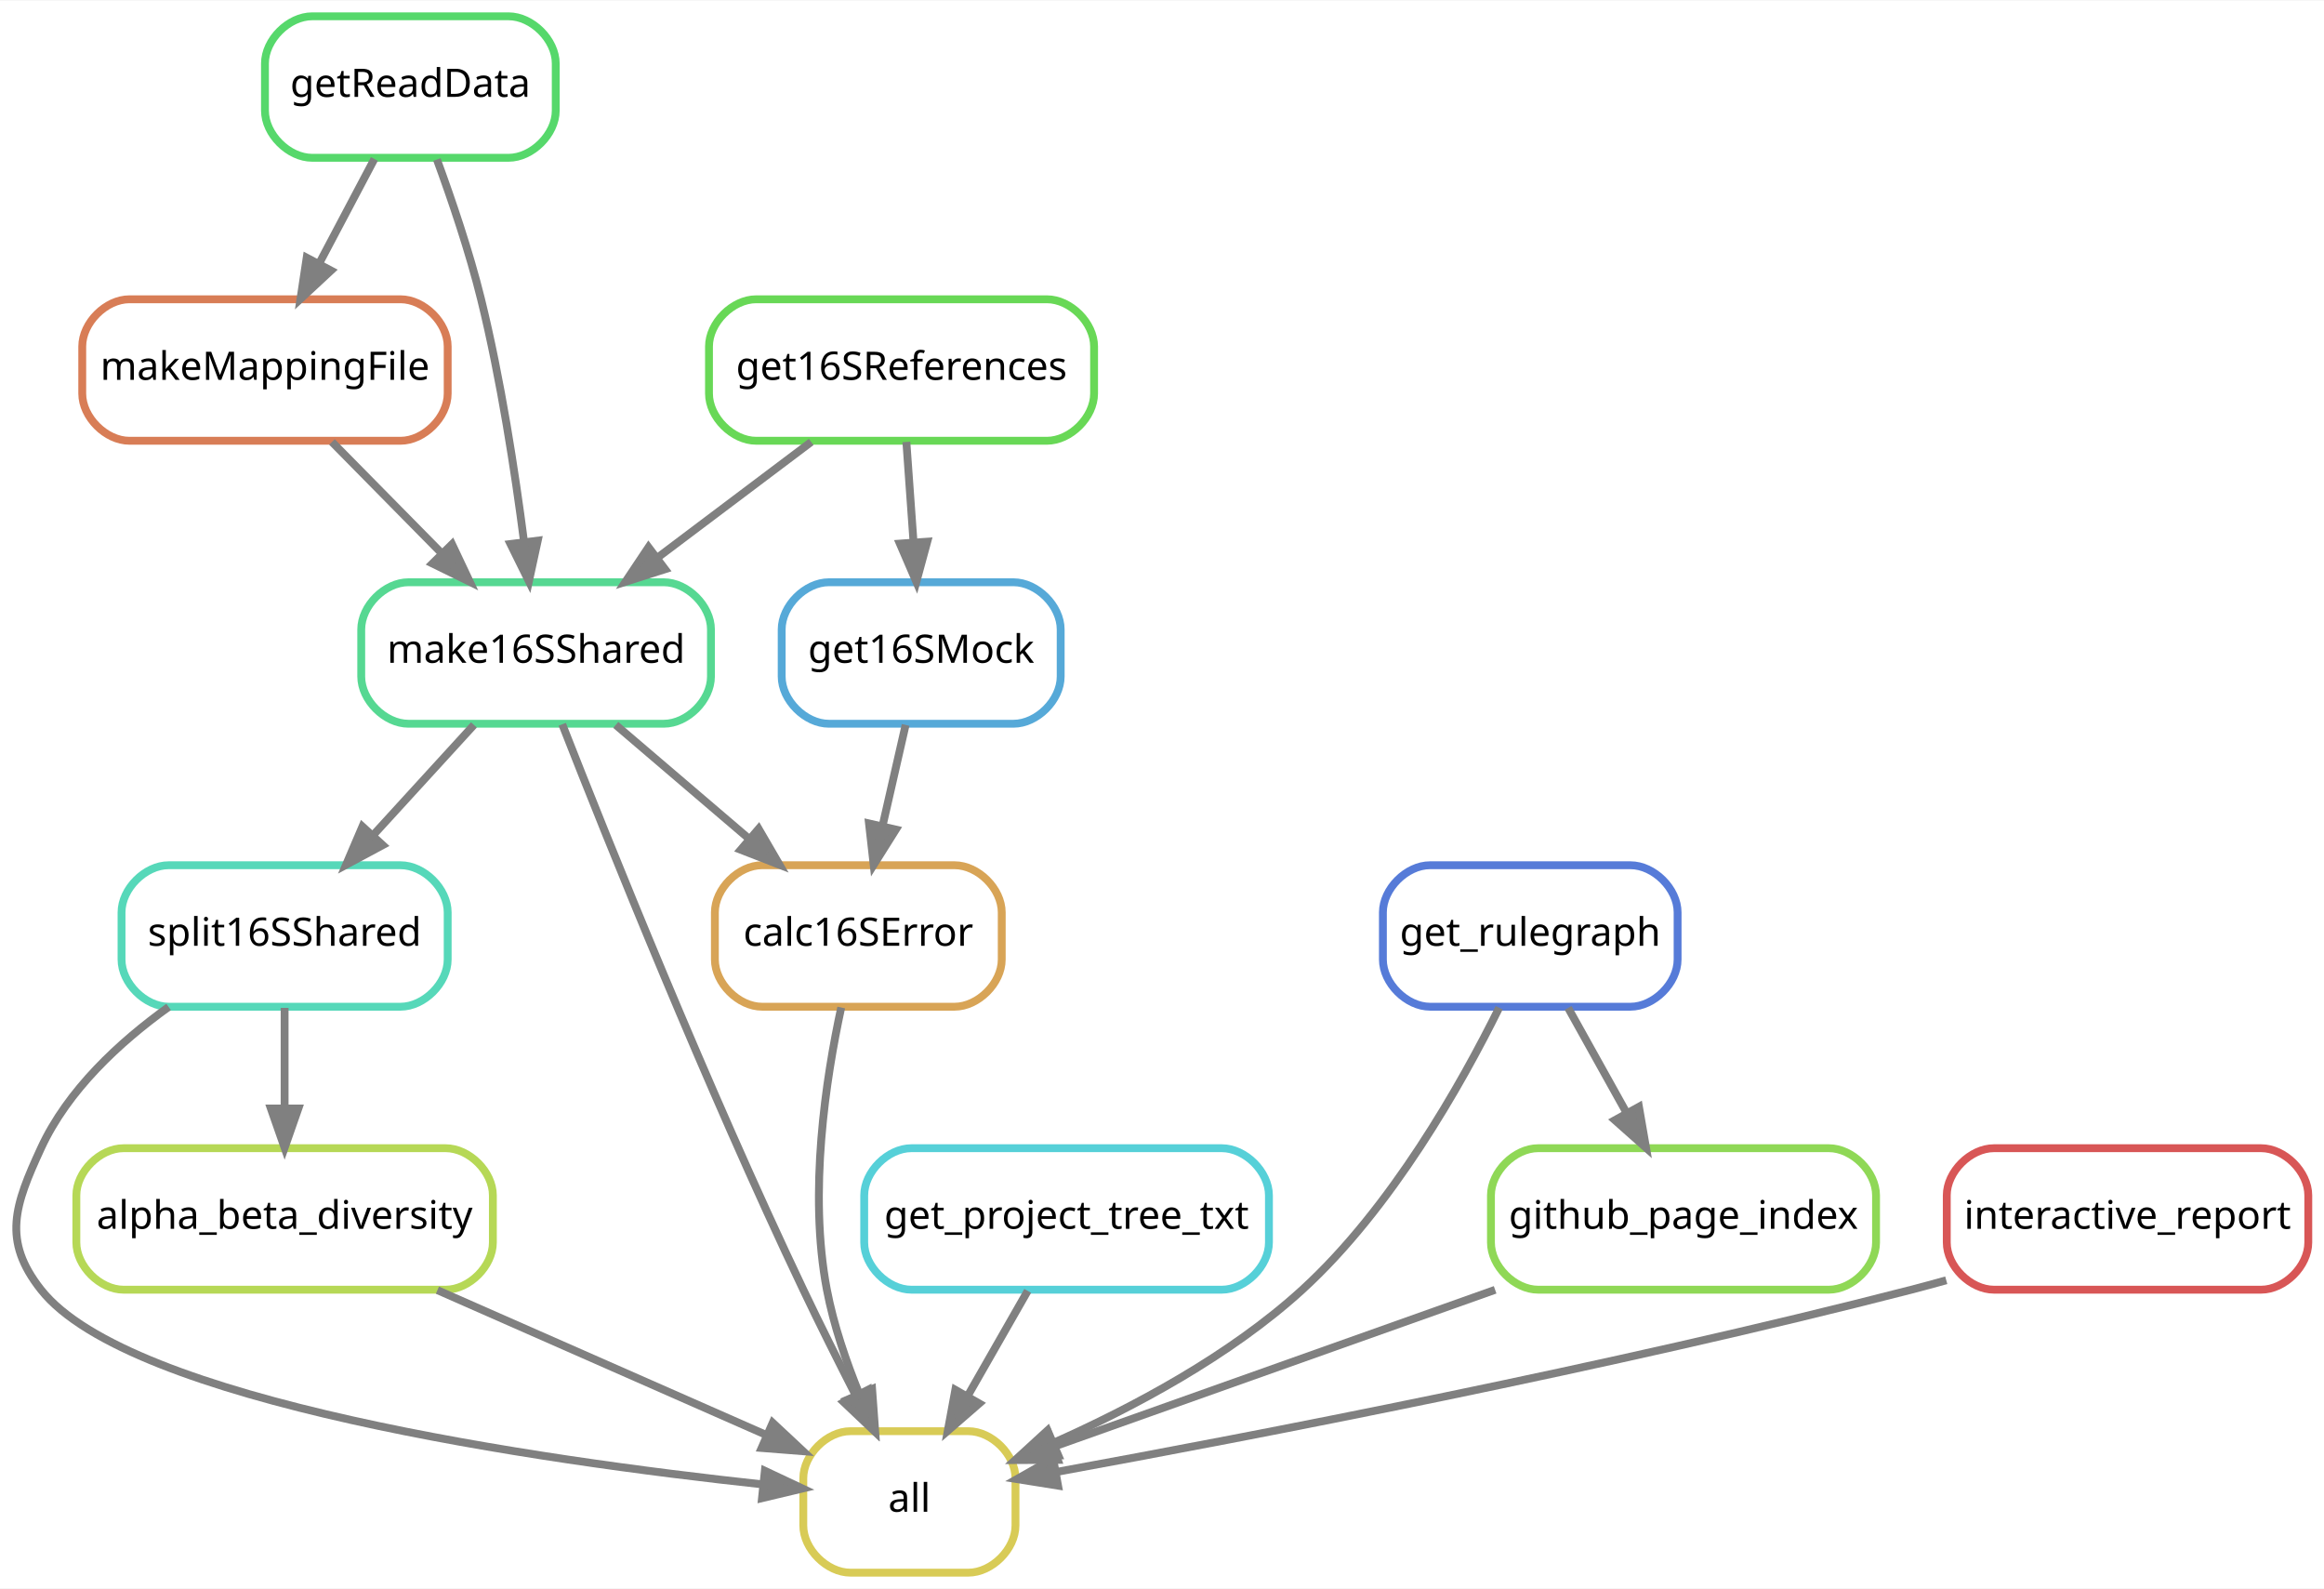
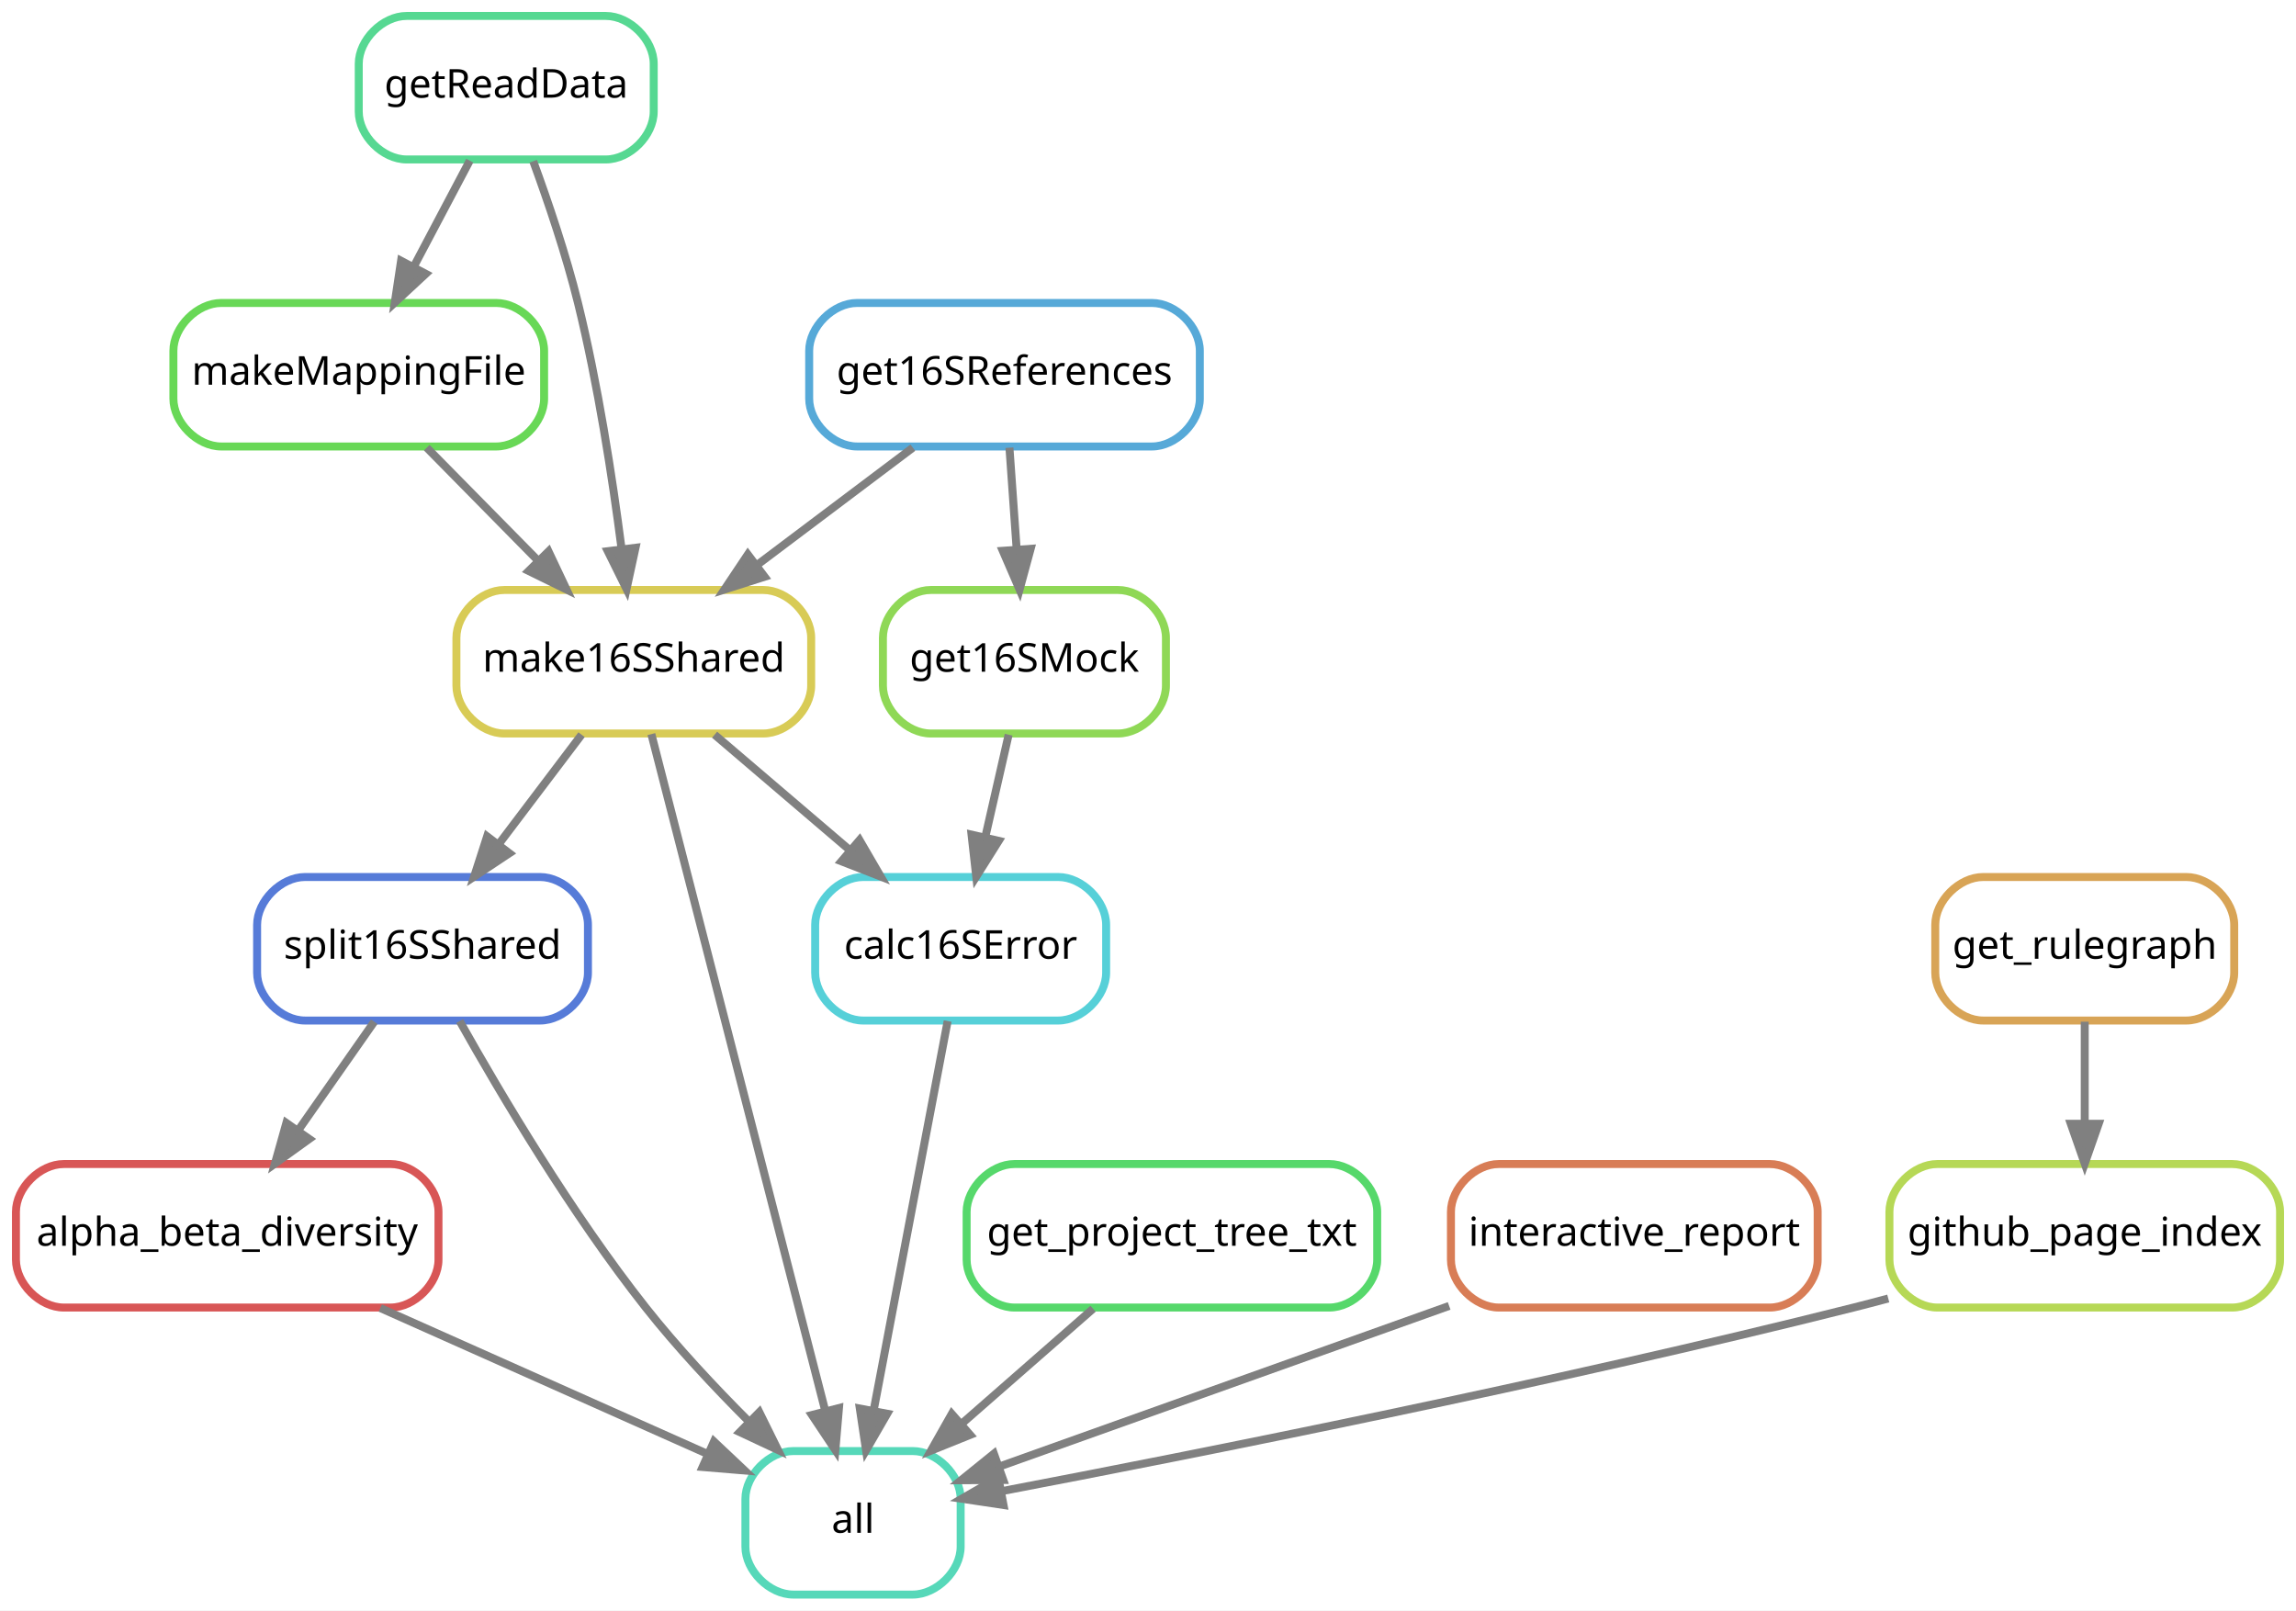
- <svg xmlns="http://www.w3.org/2000/svg" width="591pt" height="404pt" viewBox="0.00 0.00 591.43 404.00">
+ <svg xmlns="http://www.w3.org/2000/svg" width="576pt" height="404pt" viewBox="0.00 0.00 576.00 404.00">
  <g id="graph0" class="graph" transform="scale(1 1) rotate(0) translate(4 400)">
-     <polygon fill="white" stroke="none" points="-4,4 -4,-400 587.43,-400 587.43,4 -4,4" />
+     <polygon fill="white" stroke="none" points="-4,4 -4,-400 572,-400 572,4 -4,4" />
    <g id="node1" class="node">
-       <path fill="none" stroke="#d8cb56" stroke-width="2" d="M242.43,-36C242.43,-36 212.43,-36 212.43,-36 206.43,-36 200.43,-30 200.43,-24 200.43,-24 200.43,-12 200.43,-12 200.43,-6 206.43,0 212.43,0 212.43,0 242.43,0 242.43,0 248.43,0 254.43,-6 254.43,-12 254.43,-12 254.43,-24 254.43,-24 254.43,-30 248.43,-36 242.43,-36" />
-       <text text-anchor="middle" x="227.43" y="-15.5" font-family="sans" font-size="10.00">all</text>
+       <path fill="none" stroke="#56d8b9" stroke-width="2" d="M225,-36C225,-36 195,-36 195,-36 189,-36 183,-30 183,-24 183,-24 183,-12 183,-12 183,-6 189,0 195,0 195,0 225,0 225,0 231,0 237,-6 237,-12 237,-12 237,-24 237,-24 237,-30 231,-36 225,-36" />
+       <text text-anchor="middle" x="210" y="-15.5" font-family="sans" font-size="10.00">all</text>
    </g>
    <g id="node2" class="node">
-       <path fill="none" stroke="#d8a456" stroke-width="2" d="M238.93,-180C238.93,-180 189.93,-180 189.93,-180 183.93,-180 177.93,-174 177.93,-168 177.93,-168 177.93,-156 177.93,-156 177.93,-150 183.93,-144 189.93,-144 189.93,-144 238.93,-144 238.93,-144 244.93,-144 250.93,-150 250.93,-156 250.93,-156 250.93,-168 250.93,-168 250.93,-174 244.93,-180 238.93,-180" />
-       <text text-anchor="middle" x="214.43" y="-159.5" font-family="sans" font-size="10.00">calc16SError</text>
+       <path fill="none" stroke="#56d0d8" stroke-width="2" d="M261.5,-180C261.5,-180 212.5,-180 212.5,-180 206.5,-180 200.5,-174 200.5,-168 200.5,-168 200.5,-156 200.5,-156 200.5,-150 206.5,-144 212.5,-144 212.5,-144 261.5,-144 261.5,-144 267.5,-144 273.5,-150 273.5,-156 273.5,-156 273.5,-168 273.5,-168 273.5,-174 267.5,-180 261.5,-180" />
+       <text text-anchor="middle" x="237" y="-159.5" font-family="sans" font-size="10.00">calc16SError</text>
+     </g>
+     <g id="edge6" class="edge">
+       <path fill="none" stroke="grey" stroke-width="2" d="M233.74,-143.87C229.14,-119.67 220.69,-75.21 215.21,-46.39" />
+       <polygon fill="grey" stroke="grey" stroke-width="2" points="218.57,-45.36 213.27,-36.19 211.7,-46.67 218.57,-45.36" />
+     </g>
+     <g id="node3" class="node">
+       <path fill="none" stroke="#d8cb56" stroke-width="2" d="M187.5,-252C187.5,-252 122.5,-252 122.5,-252 116.5,-252 110.5,-246 110.5,-240 110.5,-240 110.5,-228 110.5,-228 110.5,-222 116.5,-216 122.5,-216 122.5,-216 187.5,-216 187.5,-216 193.5,-216 199.5,-222 199.5,-228 199.5,-228 199.5,-240 199.5,-240 199.5,-246 193.5,-252 187.5,-252" />
+       <text text-anchor="middle" x="155" y="-231.5" font-family="sans" font-size="10.00">make16SShared</text>
+     </g>
+     <g id="edge3" class="edge">
+       <path fill="none" stroke="grey" stroke-width="2" d="M159.41,-215.85C168.94,-178.75 191.54,-90.81 203.03,-46.1" />
+       <polygon fill="grey" stroke="grey" stroke-width="2" points="206.47,-46.79 205.57,-36.23 199.69,-45.05 206.47,-46.79" />
+     </g>
+     <g id="edge8" class="edge">
+       <path fill="none" stroke="grey" stroke-width="2" d="M175.27,-215.7C185.5,-206.97 198.06,-196.24 209.18,-186.75" />
+       <polygon fill="grey" stroke="grey" stroke-width="2" points="211.63,-189.26 216.96,-180.1 207.09,-183.94 211.63,-189.26" />
+     </g>
+     <g id="node8" class="node">
+       <path fill="none" stroke="#567bd8" stroke-width="2" d="M131.5,-180C131.5,-180 72.5,-180 72.5,-180 66.5,-180 60.5,-174 60.5,-168 60.5,-168 60.5,-156 60.5,-156 60.5,-150 66.5,-144 72.5,-144 72.5,-144 131.5,-144 131.5,-144 137.5,-144 143.5,-150 143.5,-156 143.5,-156 143.5,-168 143.5,-168 143.5,-174 137.5,-180 131.5,-180" />
+       <text text-anchor="middle" x="102" y="-159.5" font-family="sans" font-size="10.00">split16SShared</text>
+     </g>
+     <g id="edge15" class="edge">
+       <path fill="none" stroke="grey" stroke-width="2" d="M141.9,-215.7C135.61,-207.39 127.95,-197.28 121.04,-188.14" />
+       <polygon fill="grey" stroke="grey" stroke-width="2" points="123.78,-185.96 114.95,-180.1 118.2,-190.19 123.78,-185.96" />
+     </g>
+     <g id="node4" class="node">
+       <path fill="none" stroke="#68d856" stroke-width="2" d="M120.5,-324C120.5,-324 51.5,-324 51.5,-324 45.5,-324 39.5,-318 39.5,-312 39.5,-312 39.5,-300 39.5,-300 39.5,-294 45.5,-288 51.5,-288 51.5,-288 120.5,-288 120.5,-288 126.5,-288 132.5,-294 132.5,-300 132.5,-300 132.5,-312 132.5,-312 132.5,-318 126.5,-324 120.5,-324" />
+       <text text-anchor="middle" x="86" y="-303.5" font-family="sans" font-size="10.00">makeMappingFile</text>
+     </g>
+     <g id="edge12" class="edge">
+       <path fill="none" stroke="grey" stroke-width="2" d="M103.06,-287.7C111.5,-279.14 121.82,-268.66 131.04,-259.3" />
+       <polygon fill="grey" stroke="grey" stroke-width="2" points="133.61,-261.68 138.14,-252.1 128.63,-256.77 133.61,-261.68" />
+     </g>
+     <g id="node5" class="node">
+       <path fill="none" stroke="#56d892" stroke-width="2" d="M148,-396C148,-396 98,-396 98,-396 92,-396 86,-390 86,-384 86,-384 86,-372 86,-372 86,-366 92,-360 98,-360 98,-360 148,-360 148,-360 154,-360 160,-366 160,-372 160,-372 160,-384 160,-384 160,-390 154,-396 148,-396" />
+       <text text-anchor="middle" x="123" y="-375.5" font-family="sans" font-size="10.00">getReadData</text>
+     </g>
+     <g id="edge10" class="edge">
+       <path fill="none" stroke="grey" stroke-width="2" d="M129.77,-359.56C133.52,-349.33 138.02,-336.08 141,-324 146.02,-303.63 149.63,-280.16 151.92,-262.45" />
+       <polygon fill="grey" stroke="grey" stroke-width="2" points="155.43,-262.59 153.18,-252.24 148.48,-261.73 155.43,-262.59" />
+     </g>
+     <g id="edge13" class="edge">
+       <path fill="none" stroke="grey" stroke-width="2" d="M113.85,-359.7C109.6,-351.64 104.44,-341.89 99.73,-332.98" />
+       <polygon fill="grey" stroke="grey" stroke-width="2" points="102.81,-331.31 95.04,-324.1 96.62,-334.58 102.81,-331.31" />
+     </g>
+     <g id="node6" class="node">
+       <path fill="none" stroke="#56a9d8" stroke-width="2" d="M285,-324C285,-324 211,-324 211,-324 205,-324 199,-318 199,-312 199,-312 199,-300 199,-300 199,-294 205,-288 211,-288 211,-288 285,-288 285,-288 291,-288 297,-294 297,-300 297,-300 297,-312 297,-312 297,-318 291,-324 285,-324" />
+       <text text-anchor="middle" x="248" y="-303.5" font-family="sans" font-size="10.00">get16SReferences</text>
+     </g>
+     <g id="edge11" class="edge">
+       <path fill="none" stroke="grey" stroke-width="2" d="M225.01,-287.7C213.19,-278.8 198.61,-267.82 185.82,-258.2" />
+       <polygon fill="grey" stroke="grey" stroke-width="2" points="187.82,-255.32 177.72,-252.1 183.61,-260.91 187.82,-255.32" />
+     </g>
+     <g id="node7" class="node">
+       <path fill="none" stroke="#8fd856" stroke-width="2" d="M276.5,-252C276.5,-252 229.5,-252 229.5,-252 223.5,-252 217.5,-246 217.5,-240 217.5,-240 217.5,-228 217.5,-228 217.5,-222 223.5,-216 229.5,-216 229.5,-216 276.5,-216 276.5,-216 282.5,-216 288.5,-222 288.5,-228 288.5,-228 288.5,-240 288.5,-240 288.5,-246 282.5,-252 276.5,-252" />
+       <text text-anchor="middle" x="253" y="-231.5" font-family="sans" font-size="10.00">get16SMock</text>
+     </g>
+     <g id="edge14" class="edge">
+       <path fill="none" stroke="grey" stroke-width="2" d="M249.24,-287.7C249.79,-279.98 250.45,-270.71 251.06,-262.11" />
+       <polygon fill="grey" stroke="grey" stroke-width="2" points="254.56,-262.33 251.78,-252.1 247.57,-261.83 254.56,-262.33" />
+     </g>
+     <g id="edge9" class="edge">
+       <path fill="none" stroke="grey" stroke-width="2" d="M249.04,-215.7C247.28,-207.98 245.16,-198.71 243.2,-190.11" />
+       <polygon fill="grey" stroke="grey" stroke-width="2" points="246.55,-189.07 240.91,-180.1 239.73,-190.63 246.55,-189.07" />
+     </g>
+     <g id="edge7" class="edge">
+       <path fill="none" stroke="grey" stroke-width="2" d="M111.31,-143.88C121.68,-125.41 139.44,-95.49 158,-72 165.79,-62.14 175.18,-52.11 183.83,-43.46" />
+       <polygon fill="grey" stroke="grey" stroke-width="2" points="186.49,-45.76 191.18,-36.26 181.59,-40.76 186.49,-45.76" />
+     </g>
+     <g id="node9" class="node">
+       <path fill="none" stroke="#d85656" stroke-width="2" d="M94,-108C94,-108 12,-108 12,-108 6,-108 0,-102 0,-96 0,-96 0,-84 0,-84 0,-78 6,-72 12,-72 12,-72 94,-72 94,-72 100,-72 106,-78 106,-84 106,-84 106,-96 106,-96 106,-102 100,-108 94,-108" />
+       <text text-anchor="middle" x="53" y="-87.5" font-family="sans" font-size="10.00">alpha_beta_diversity</text>
+     </g>
+     <g id="edge16" class="edge">
+       <path fill="none" stroke="grey" stroke-width="2" d="M89.89,-143.7C84.13,-135.47 77.14,-125.48 70.79,-116.42" />
+       <polygon fill="grey" stroke="grey" stroke-width="2" points="73.58,-114.29 64.97,-108.1 67.84,-118.3 73.58,-114.29" />
+     </g>
+     <g id="edge1" class="edge">
+       <path fill="none" stroke="grey" stroke-width="2" d="M91.41,-71.88C116.41,-60.73 148.83,-46.27 173.46,-35.29" />
+       <polygon fill="grey" stroke="grey" stroke-width="2" points="175.11,-38.39 182.82,-31.12 172.26,-32 175.11,-38.39" />
+     </g>
+     <g id="node10" class="node">
+       <path fill="none" stroke="#56d86b" stroke-width="2" d="M329.5,-108C329.5,-108 250.5,-108 250.5,-108 244.5,-108 238.5,-102 238.5,-96 238.5,-96 238.5,-84 238.5,-84 238.5,-78 244.5,-72 250.5,-72 250.5,-72 329.5,-72 329.5,-72 335.5,-72 341.5,-78 341.5,-84 341.5,-84 341.5,-96 341.5,-96 341.5,-102 335.5,-108 329.5,-108" />
+       <text text-anchor="middle" x="290" y="-87.5" font-family="sans" font-size="10.00">get_project_tree_txt</text>
+     </g>
+     <g id="edge5" class="edge">
+       <path fill="none" stroke="grey" stroke-width="2" d="M270.22,-71.7C260.25,-62.97 247.99,-52.24 237.14,-42.75" />
+       <polygon fill="grey" stroke="grey" stroke-width="2" points="239.38,-40.06 229.55,-36.1 234.77,-45.32 239.38,-40.06" />
+     </g>
+     <g id="node11" class="node">
+       <path fill="none" stroke="#d87d56" stroke-width="2" d="M440,-108C440,-108 372,-108 372,-108 366,-108 360,-102 360,-96 360,-96 360,-84 360,-84 360,-78 366,-72 372,-72 372,-72 440,-72 440,-72 446,-72 452,-78 452,-84 452,-84 452,-96 452,-96 452,-102 446,-108 440,-108" />
+       <text text-anchor="middle" x="406" y="-87.5" font-family="sans" font-size="10.00">interactive_report</text>
    </g>
    <g id="edge2" class="edge">
-       <path fill="none" stroke="grey" stroke-width="2" d="M210.08,-143.8C206.17,-125.77 201.71,-96.69 206.43,-72 208.13,-63.06 211.33,-53.7 214.72,-45.37" />
-       <polygon fill="grey" stroke="grey" stroke-width="2" points="217.94,-46.73 218.71,-36.17 211.52,-43.95 217.94,-46.73" />
+       <path fill="none" stroke="grey" stroke-width="2" d="M359.55,-72.41C325.13,-60.12 278.84,-43.59 246.92,-32.19" />
+       <polygon fill="grey" stroke="grey" stroke-width="2" points="247.69,-28.75 237.1,-28.68 245.34,-35.34 247.69,-28.75" />
    </g>
-     <g id="node3" class="node">
-       <path fill="none" stroke="#56d892" stroke-width="2" d="M164.93,-252C164.93,-252 99.93,-252 99.93,-252 93.93,-252 87.93,-246 87.93,-240 87.93,-240 87.93,-228 87.93,-228 87.93,-222 93.93,-216 99.93,-216 99.93,-216 164.93,-216 164.93,-216 170.93,-216 176.93,-222 176.93,-228 176.93,-228 176.93,-240 176.93,-240 176.93,-246 170.93,-252 164.93,-252" />
-       <text text-anchor="middle" x="132.43" y="-231.5" font-family="sans" font-size="10.00">make16SShared</text>
+     <g id="node12" class="node">
+       <path fill="none" stroke="#b6d856" stroke-width="2" d="M556,-108C556,-108 482,-108 482,-108 476,-108 470,-102 470,-96 470,-96 470,-84 470,-84 470,-78 476,-72 482,-72 482,-72 556,-72 556,-72 562,-72 568,-78 568,-84 568,-84 568,-96 568,-96 568,-102 562,-108 556,-108" />
+       <text text-anchor="middle" x="519" y="-87.5" font-family="sans" font-size="10.00">github_page_index</text>
    </g>
-     <g id="edge6" class="edge">
-       <path fill="none" stroke="grey" stroke-width="2" d="M139.08,-215.86C150.72,-186.19 175.89,-123.5 200.43,-72 204.62,-63.19 209.4,-53.67 213.75,-45.16" />
-       <polygon fill="grey" stroke="grey" stroke-width="2" points="216.97,-46.56 218.44,-36.07 210.75,-43.36 216.97,-46.56" />
+     <g id="edge4" class="edge">
+       <path fill="none" stroke="grey" stroke-width="2" d="M469.71,-74.27C466.77,-73.48 463.85,-72.72 461,-72 385.6,-53.02 296.31,-35.28 247.14,-25.91" />
+       <polygon fill="grey" stroke="grey" stroke-width="2" points="247.75,-22.47 237.27,-24.04 246.45,-29.34 247.75,-22.47" />
    </g>
-     <g id="edge9" class="edge">
-       <path fill="none" stroke="grey" stroke-width="2" d="M152.7,-215.7C162.92,-206.97 175.49,-196.24 186.6,-186.75" />
-       <polygon fill="grey" stroke="grey" stroke-width="2" points="189.06,-189.26 194.39,-180.1 184.51,-183.94 189.06,-189.26" />
-     </g>
-     <g id="node8" class="node">
-       <path fill="none" stroke="#56d8b9" stroke-width="2" d="M97.93,-180C97.93,-180 38.93,-180 38.93,-180 32.93,-180 26.93,-174 26.93,-168 26.93,-168 26.93,-156 26.93,-156 26.93,-150 32.93,-144 38.93,-144 38.93,-144 97.93,-144 97.93,-144 103.93,-144 109.93,-150 109.93,-156 109.93,-156 109.93,-168 109.93,-168 109.93,-174 103.93,-180 97.93,-180" />
-       <text text-anchor="middle" x="68.43" y="-159.5" font-family="sans" font-size="10.00">split16SShared</text>
-     </g>
-     <g id="edge16" class="edge">
-       <path fill="none" stroke="grey" stroke-width="2" d="M116.61,-215.7C108.86,-207.22 99.39,-196.86 90.9,-187.58" />
-       <polygon fill="grey" stroke="grey" stroke-width="2" points="93.4,-185.12 84.06,-180.1 88.23,-189.85 93.4,-185.12" />
-     </g>
-     <g id="node4" class="node">
-       <path fill="none" stroke="#d87d56" stroke-width="2" d="M97.93,-324C97.93,-324 28.93,-324 28.93,-324 22.93,-324 16.93,-318 16.93,-312 16.93,-312 16.93,-300 16.93,-300 16.93,-294 22.93,-288 28.93,-288 28.93,-288 97.93,-288 97.93,-288 103.93,-288 109.93,-294 109.93,-300 109.93,-300 109.93,-312 109.93,-312 109.93,-318 103.93,-324 97.93,-324" />
-       <text text-anchor="middle" x="63.43" y="-303.5" font-family="sans" font-size="10.00">makeMappingFile</text>
-     </g>
-     <g id="edge11" class="edge">
-       <path fill="none" stroke="grey" stroke-width="2" d="M80.48,-287.7C88.92,-279.14 99.25,-268.66 108.47,-259.3" />
-       <polygon fill="grey" stroke="grey" stroke-width="2" points="111.04,-261.68 115.57,-252.1 106.05,-256.77 111.04,-261.68" />
-     </g>
-     <g id="node5" class="node">
-       <path fill="none" stroke="#56d86b" stroke-width="2" d="M125.43,-396C125.43,-396 75.43,-396 75.43,-396 69.43,-396 63.43,-390 63.43,-384 63.43,-384 63.43,-372 63.43,-372 63.43,-366 69.43,-360 75.43,-360 75.43,-360 125.43,-360 125.43,-360 131.43,-360 137.43,-366 137.43,-372 137.43,-372 137.43,-384 137.43,-384 137.43,-390 131.43,-396 125.43,-396" />
-       <text text-anchor="middle" x="100.43" y="-375.5" font-family="sans" font-size="10.00">getReadData</text>
-     </g>
-     <g id="edge13" class="edge">
-       <path fill="none" stroke="grey" stroke-width="2" d="M107.19,-359.56C110.95,-349.33 115.45,-336.08 118.43,-324 123.45,-303.63 127.05,-280.16 129.34,-262.45" />
-       <polygon fill="grey" stroke="grey" stroke-width="2" points="132.85,-262.59 130.6,-252.24 125.91,-261.73 132.85,-262.59" />
-     </g>
-     <g id="edge14" class="edge">
-       <path fill="none" stroke="grey" stroke-width="2" d="M91.28,-359.7C87.02,-351.64 81.87,-341.89 77.16,-332.98" />
-       <polygon fill="grey" stroke="grey" stroke-width="2" points="80.23,-331.31 72.47,-324.1 74.05,-334.58 80.23,-331.31" />
-     </g>
-     <g id="node6" class="node">
-       <path fill="none" stroke="#68d856" stroke-width="2" d="M262.43,-324C262.43,-324 188.43,-324 188.43,-324 182.43,-324 176.43,-318 176.43,-312 176.43,-312 176.43,-300 176.43,-300 176.43,-294 182.43,-288 188.43,-288 188.43,-288 262.43,-288 262.43,-288 268.43,-288 274.43,-294 274.43,-300 274.43,-300 274.43,-312 274.43,-312 274.43,-318 268.43,-324 262.43,-324" />
-       <text text-anchor="middle" x="225.43" y="-303.5" font-family="sans" font-size="10.00">get16SReferences</text>
-     </g>
-     <g id="edge12" class="edge">
-       <path fill="none" stroke="grey" stroke-width="2" d="M202.44,-287.7C190.61,-278.8 176.03,-267.82 163.25,-258.2" />
-       <polygon fill="grey" stroke="grey" stroke-width="2" points="165.25,-255.32 155.15,-252.1 161.04,-260.91 165.25,-255.32" />
-     </g>
-     <g id="node7" class="node">
-       <path fill="none" stroke="#56a9d8" stroke-width="2" d="M253.93,-252C253.93,-252 206.93,-252 206.93,-252 200.93,-252 194.93,-246 194.93,-240 194.93,-240 194.93,-228 194.93,-228 194.93,-222 200.93,-216 206.93,-216 206.93,-216 253.93,-216 253.93,-216 259.93,-216 265.93,-222 265.93,-228 265.93,-228 265.93,-240 265.93,-240 265.93,-246 259.93,-252 253.93,-252" />
-       <text text-anchor="middle" x="230.43" y="-231.5" font-family="sans" font-size="10.00">get16SMock</text>
-     </g>
-     <g id="edge15" class="edge">
-       <path fill="none" stroke="grey" stroke-width="2" d="M226.66,-287.7C227.21,-279.98 227.88,-270.71 228.49,-262.11" />
-       <polygon fill="grey" stroke="grey" stroke-width="2" points="231.98,-262.33 229.2,-252.1 225,-261.83 231.98,-262.33" />
-     </g>
-     <g id="edge10" class="edge">
-       <path fill="none" stroke="grey" stroke-width="2" d="M226.47,-215.7C224.71,-207.98 222.59,-198.71 220.62,-190.11" />
-       <polygon fill="grey" stroke="grey" stroke-width="2" points="223.98,-189.07 218.34,-180.1 217.15,-190.63 223.98,-189.07" />
-     </g>
-     <g id="edge5" class="edge">
-       <path fill="none" stroke="grey" stroke-width="2" d="M38.92,-143.94C26.44,-134.99 13.24,-122.79 6.43,-108 -0.27,-93.47 -3.48,-84.56 6.43,-72 28.91,-43.49 133.29,-28.58 190.19,-22.45" />
-       <polygon fill="grey" stroke="grey" stroke-width="2" points="190.65,-25.92 200.23,-21.41 189.92,-18.96 190.65,-25.92" />
-     </g>
-     <g id="node9" class="node">
-       <path fill="none" stroke="#b6d856" stroke-width="2" d="M109.43,-108C109.43,-108 27.43,-108 27.43,-108 21.43,-108 15.43,-102 15.43,-96 15.43,-96 15.43,-84 15.43,-84 15.43,-78 21.43,-72 27.43,-72 27.43,-72 109.43,-72 109.43,-72 115.43,-72 121.43,-78 121.43,-84 121.43,-84 121.43,-96 121.43,-96 121.43,-102 115.43,-108 109.43,-108" />
-       <text text-anchor="middle" x="68.43" y="-87.5" font-family="sans" font-size="10.00">alpha_beta_diversity</text>
+     <g id="node13" class="node">
+       <path fill="none" stroke="#d8a456" stroke-width="2" d="M544.5,-180C544.5,-180 493.5,-180 493.5,-180 487.5,-180 481.5,-174 481.5,-168 481.5,-168 481.5,-156 481.5,-156 481.5,-150 487.5,-144 493.5,-144 493.5,-144 544.5,-144 544.5,-144 550.5,-144 556.5,-150 556.5,-156 556.5,-156 556.5,-168 556.5,-168 556.5,-174 550.5,-180 544.5,-180" />
+       <text text-anchor="middle" x="519" y="-159.5" font-family="sans" font-size="10.00">get_rulegraph</text>
    </g>
    <g id="edge17" class="edge">
-       <path fill="none" stroke="grey" stroke-width="2" d="M68.43,-143.7C68.43,-135.98 68.43,-126.71 68.43,-118.11" />
-       <polygon fill="grey" stroke="grey" stroke-width="2" points="71.93,-118.1 68.43,-108.1 64.93,-118.1 71.93,-118.1" />
-     </g>
-     <g id="edge3" class="edge">
-       <path fill="none" stroke="grey" stroke-width="2" d="M107.32,-71.88C132.92,-60.61 166.2,-45.96 191.23,-34.94" />
-       <polygon fill="grey" stroke="grey" stroke-width="2" points="192.64,-38.14 200.39,-30.9 189.82,-31.73 192.64,-38.14" />
-     </g>
-     <g id="node10" class="node">
-       <path fill="none" stroke="#56d0d8" stroke-width="2" d="M306.93,-108C306.93,-108 227.93,-108 227.93,-108 221.93,-108 215.93,-102 215.93,-96 215.93,-96 215.93,-84 215.93,-84 215.93,-78 221.93,-72 227.93,-72 227.93,-72 306.93,-72 306.93,-72 312.93,-72 318.93,-78 318.93,-84 318.93,-84 318.93,-96 318.93,-96 318.93,-102 312.93,-108 306.93,-108" />
-       <text text-anchor="middle" x="267.43" y="-87.5" font-family="sans" font-size="10.00">get_project_tree_txt</text>
-     </g>
-     <g id="edge7" class="edge">
-       <path fill="none" stroke="grey" stroke-width="2" d="M257.54,-71.7C252.94,-63.64 247.37,-53.89 242.27,-44.98" />
-       <polygon fill="grey" stroke="grey" stroke-width="2" points="245.2,-43.05 237.2,-36.1 239.12,-46.52 245.2,-43.05" />
-     </g>
-     <g id="node11" class="node">
-       <path fill="none" stroke="#567bd8" stroke-width="2" d="M410.93,-180C410.93,-180 359.93,-180 359.93,-180 353.93,-180 347.93,-174 347.93,-168 347.93,-168 347.93,-156 347.93,-156 347.93,-150 353.93,-144 359.93,-144 359.93,-144 410.93,-144 410.93,-144 416.93,-144 422.93,-150 422.93,-156 422.93,-156 422.93,-168 422.93,-168 422.93,-174 416.93,-180 410.93,-180" />
-       <text text-anchor="middle" x="385.43" y="-159.5" font-family="sans" font-size="10.00">get_rulegraph</text>
-     </g>
-     <g id="edge8" class="edge">
-       <path fill="none" stroke="grey" stroke-width="2" d="M377.52,-143.74C367.92,-124.32 350.16,-92.77 327.43,-72 309.02,-55.18 284.29,-42.01 264.03,-33.01" />
-       <polygon fill="grey" stroke="grey" stroke-width="2" points="265.35,-29.77 254.78,-29.05 262.59,-36.2 265.35,-29.77" />
-     </g>
-     <g id="node13" class="node">
-       <path fill="none" stroke="#8fd856" stroke-width="2" d="M461.43,-108C461.43,-108 387.43,-108 387.43,-108 381.43,-108 375.43,-102 375.43,-96 375.43,-96 375.43,-84 375.43,-84 375.43,-78 381.43,-72 387.43,-72 387.43,-72 461.43,-72 461.43,-72 467.43,-72 473.43,-78 473.43,-84 473.43,-84 473.43,-96 473.43,-96 473.43,-102 467.43,-108 461.43,-108" />
-       <text text-anchor="middle" x="424.43" y="-87.5" font-family="sans" font-size="10.00">github_page_index</text>
-     </g>
-     <g id="edge18" class="edge">
-       <path fill="none" stroke="grey" stroke-width="2" d="M395.07,-143.7C399.55,-135.64 404.99,-125.89 409.95,-116.98" />
-       <polygon fill="grey" stroke="grey" stroke-width="2" points="413.09,-118.54 414.9,-108.1 406.97,-115.14 413.09,-118.54" />
-     </g>
-     <g id="node12" class="node">
-       <path fill="none" stroke="#d85656" stroke-width="2" d="M571.43,-108C571.43,-108 503.43,-108 503.43,-108 497.43,-108 491.43,-102 491.43,-96 491.43,-96 491.43,-84 491.43,-84 491.43,-78 497.43,-72 503.43,-72 503.43,-72 571.43,-72 571.43,-72 577.43,-72 583.43,-78 583.43,-84 583.43,-84 583.43,-96 583.43,-96 583.43,-102 577.43,-108 571.43,-108" />
-       <text text-anchor="middle" x="537.43" y="-87.5" font-family="sans" font-size="10.00">interactive_report</text>
-     </g>
-     <g id="edge1" class="edge">
-       <path fill="none" stroke="grey" stroke-width="2" d="M491.3,-74.4C488.31,-73.56 485.33,-72.75 482.43,-72 405.78,-52.24 314.73,-34.72 264.8,-25.62" />
-       <polygon fill="grey" stroke="grey" stroke-width="2" points="265.26,-22.14 254.79,-23.81 264.01,-29.03 265.26,-22.14" />
-     </g>
-     <g id="edge4" class="edge">
-       <path fill="none" stroke="grey" stroke-width="2" d="M376.49,-71.97C341.96,-59.7 296.05,-43.38 264.35,-32.12" />
-       <polygon fill="grey" stroke="grey" stroke-width="2" points="265.19,-28.7 254.59,-28.65 262.84,-35.3 265.19,-28.7" />
+       <path fill="none" stroke="grey" stroke-width="2" d="M519,-143.7C519,-135.98 519,-126.71 519,-118.11" />
+       <polygon fill="grey" stroke="grey" stroke-width="2" points="522.5,-118.1 519,-108.1 515.5,-118.1 522.5,-118.1" />
    </g>
  </g>
</svg>
